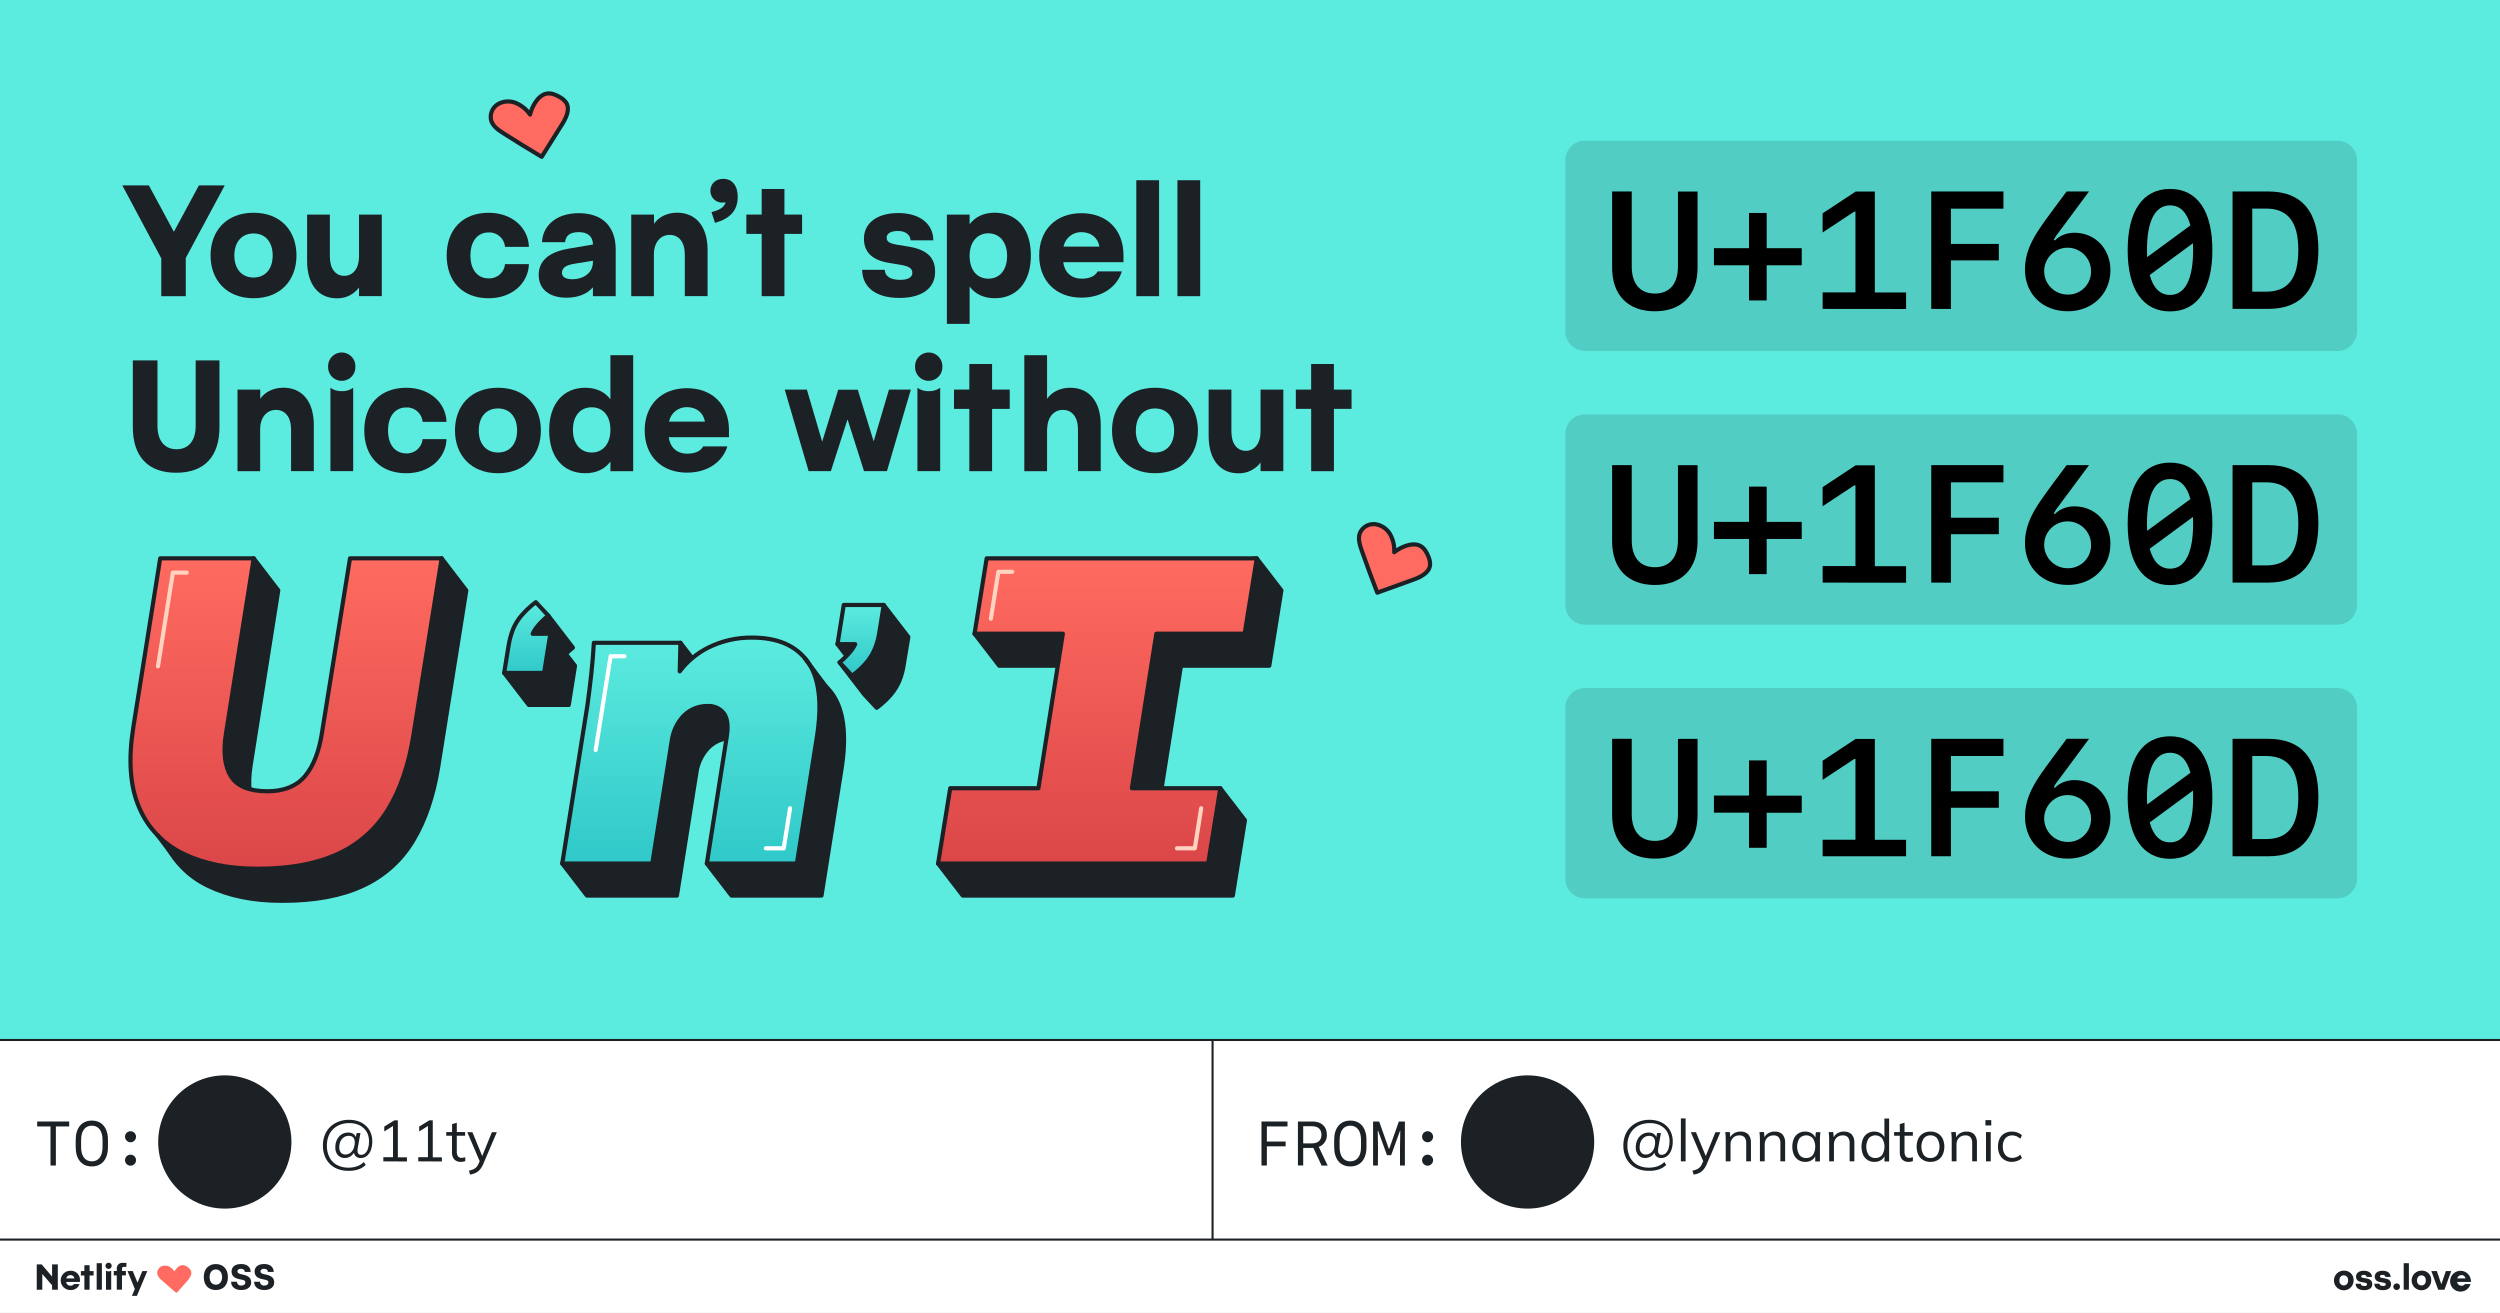
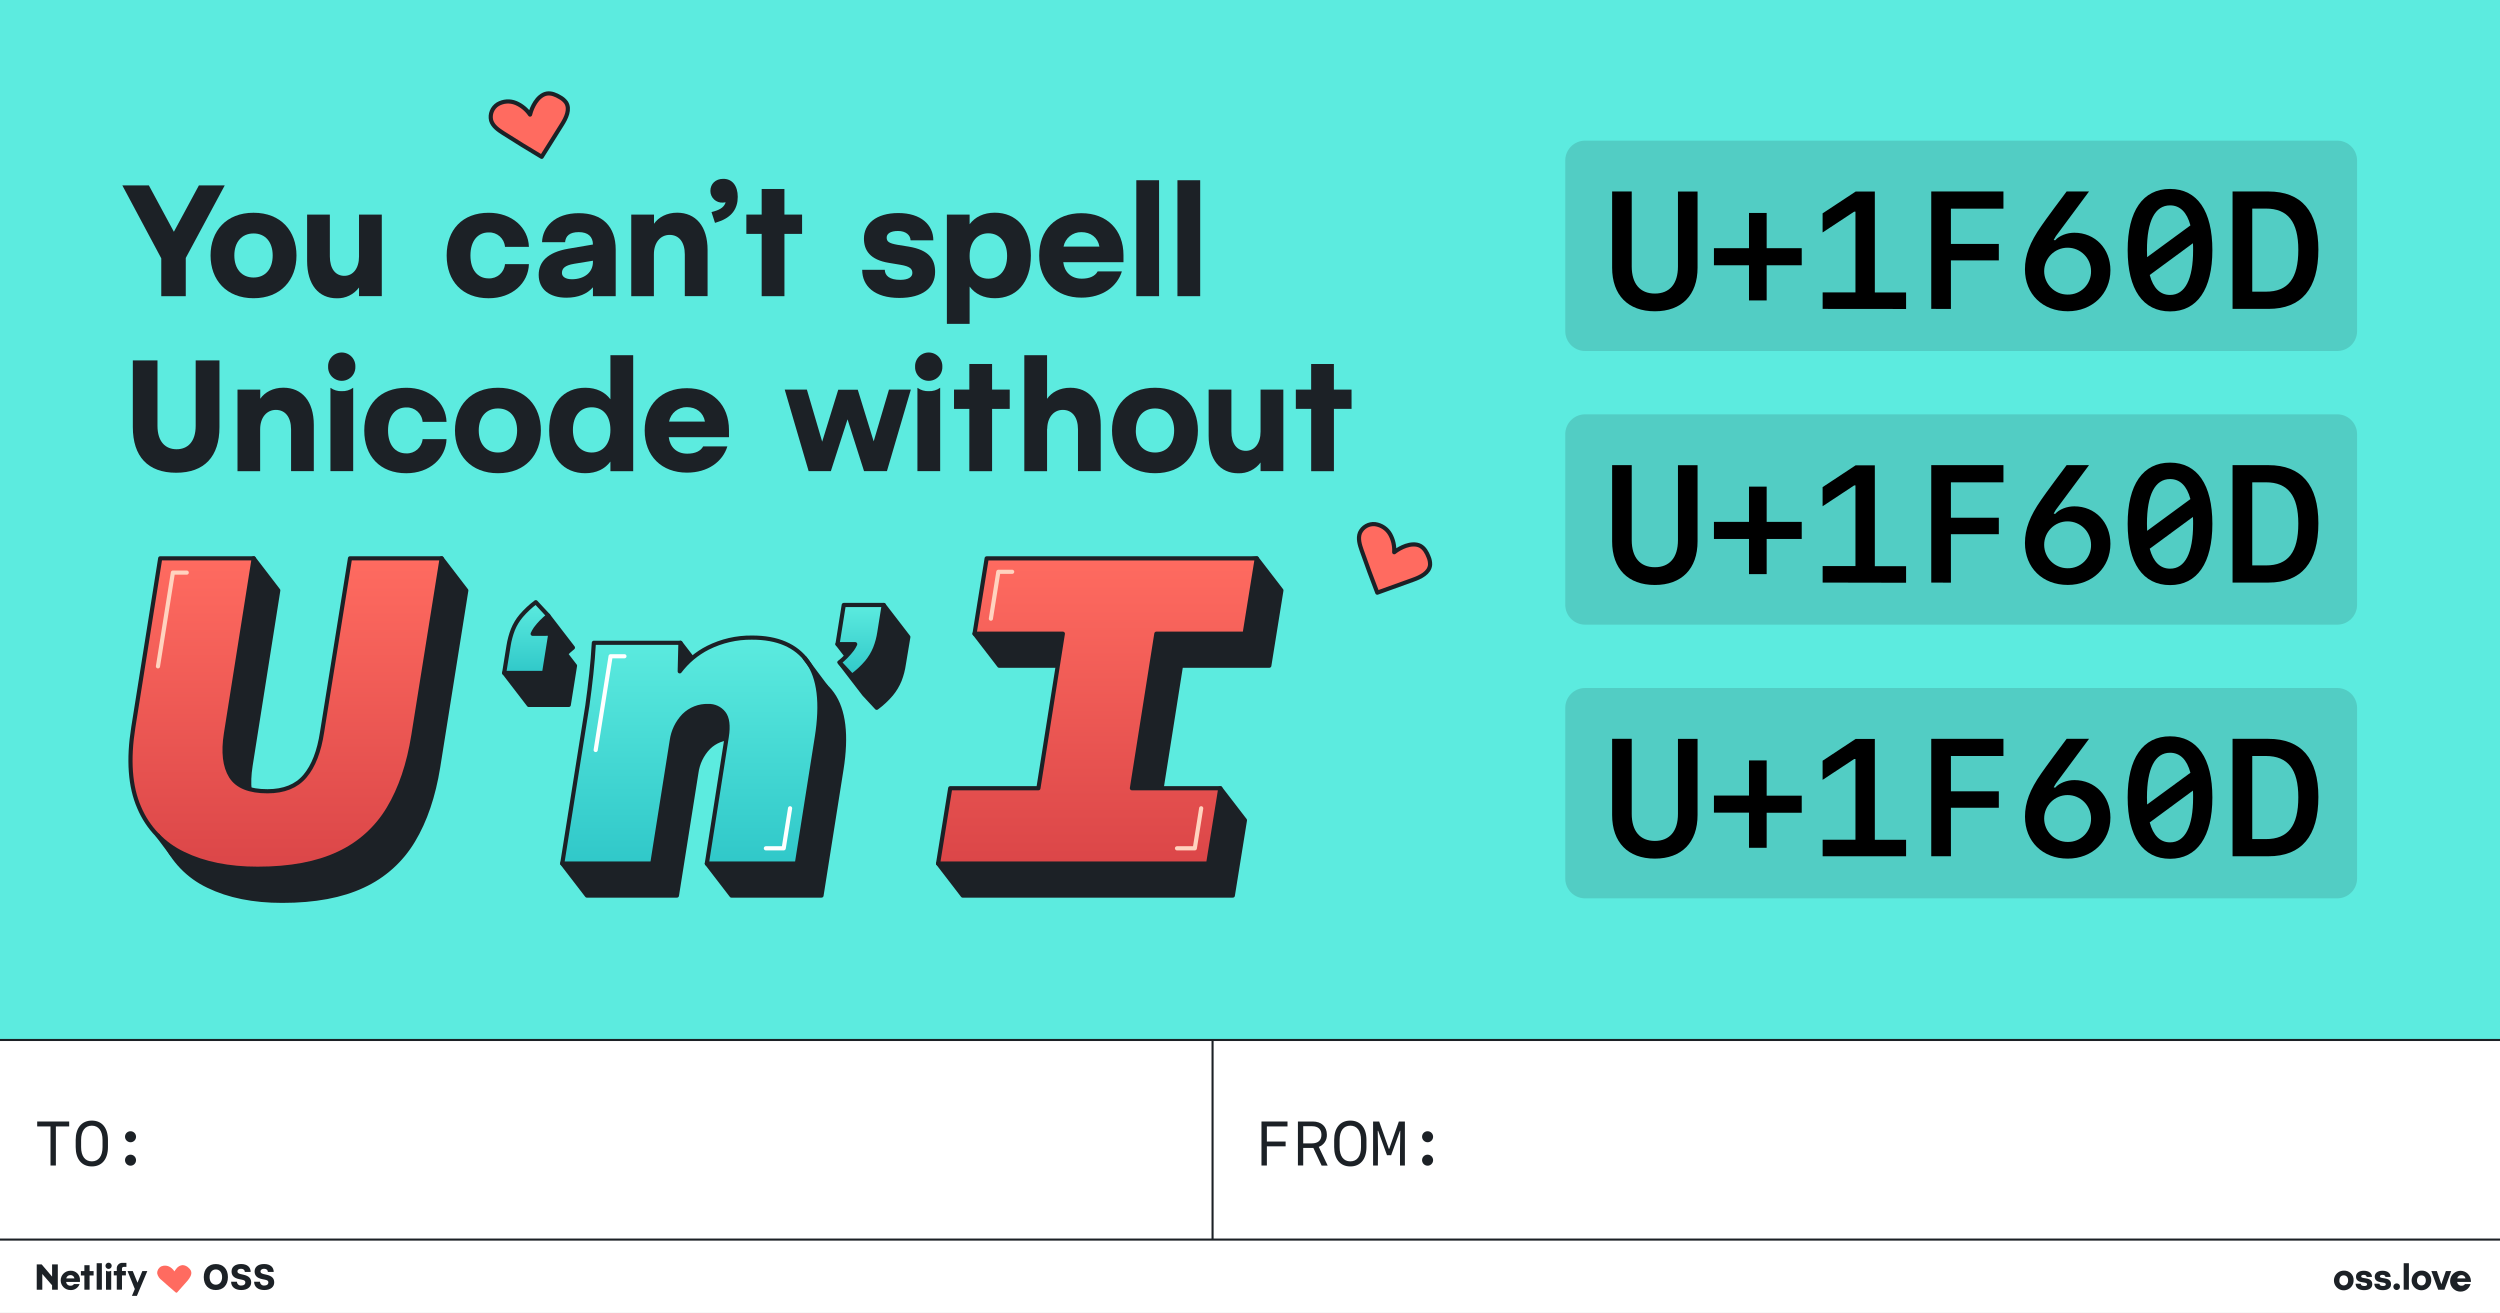
<svg xmlns="http://www.w3.org/2000/svg" xmlns:xlink="http://www.w3.org/1999/xlink" width="1200" height="630" viewBox="0 0 1200 630">
  <defs>
    <clipPath id="a">
      <rect y="-732" width="1200" height="498.72" fill="none" />
    </clipPath>
    <linearGradient id="b" x1="331.61" y1="414.5" x2="331.61" y2="306.05" gradientUnits="userSpaceOnUse">
      <stop offset="0" stop-color="#30c8c9" />
      <stop offset="1" stop-color="#5cebdf" />
    </linearGradient>
    <linearGradient id="c" x1="137.3" y1="268.02" x2="137.3" y2="417" gradientUnits="userSpaceOnUse">
      <stop offset="0" stop-color="#ff6b60" />
      <stop offset="1" stop-color="#db4648" />
    </linearGradient>
    <linearGradient id="d" x1="253.09" y1="323.04" x2="253.09" y2="289.05" xlink:href="#b" />
    <linearGradient id="e" x1="413.08" y1="324.38" x2="413.08" y2="290.39" xlink:href="#b" />
    <linearGradient id="f" x1="526.77" y1="268.02" x2="526.77" y2="414.5" xlink:href="#c" />
  </defs>
  <rect width="1200" height="498.72" fill="#5cebdf" />
  <path d="M372.71,321.41a46,46,0,0,0-21.09,4.89,39.44,39.44,0,0,0-13.53,11.31l.34-13.7-11.82-15.37-29.73,15.37c-.28,5-.7,10-1.25,15.06s-1.18,10.08-1.87,15.06L269.88,414.5l11.83,15.37h43.21l9.35-59a21.59,21.59,0,0,1,5.82-12.05,15.8,15.8,0,0,1,11.64-4.57,9,9,0,0,1,7.48,3.43q2.7,3.43,1.45,11.32L339.28,414.5l11.82,15.37h43.22l9.56-60.46q3.94-24.72-4.37-36.36T372.71,321.41Z" fill="#1c2126" stroke="#1c2126" stroke-linejoin="round" stroke-width="2" />
  <path d="M166.43,366.71q-2.09,13.92-8.21,21.19t-18,7.27q-13.09,0-17.56-7.16t-2.39-20.47l13.3-84.15L121.78,268,88.72,283.39l-12.88,81Q72.1,387.91,78.64,403a43.06,43.06,0,0,0,21.3,22.23q14.76,7.17,35.53,7.16,23.47,0,38.85-7.27a54.55,54.55,0,0,0,24-21.61q8.63-14.33,12-35.32l13.5-84.77L212,268l-32.22,15.37Z" fill="#1c2126" stroke="#1c2126" stroke-linejoin="round" stroke-width="2" />
  <path d="M267.5,319.6a15.44,15.44,0,0,1,1.41-2.5,32.92,32.92,0,0,1,6.09-6.23L263.18,295.5s-9.13,5.93-10.52,7.61c-1.76,2.12,6.26,12.19,5.35,14.49S242,323,242,323l11.82,15.37H273l3-18.81-11.82-15.37Z" fill="#1c2126" stroke="#1c2126" stroke-linejoin="round" stroke-width="2" />
  <path d="M413.82,324.57h8.49c-.41.89-18.79-7.39-19.31-6.65l11.82,15.37,6,6.45a41,41,0,0,0,7-6.54,26,26,0,0,0,4-6.68,34.53,34.53,0,0,0,2-7.68L436,305.76l-11.82-15.37-7.35,15.37L402,309.2Z" fill="#1c2126" stroke="#1c2126" stroke-linejoin="round" stroke-width="2" />
  <polygon points="609.26 319.54 615.07 283.39 603.25 268.02 485.42 283.39 467.78 304.18 479.61 319.54 521.99 319.54 510.26 393.72 467.92 393.72 450.28 414.5 462.1 429.87 504.54 429.87 549.42 429.87 591.75 429.87 597.57 393.72 585.75 378.35 555.14 393.72 566.87 319.54 609.26 319.54" fill="#1c2126" stroke="#1c2126" stroke-linejoin="round" stroke-width="2" />
  <g clip-path="url(#a)">
    <rect x="523.49" y="371.54" width="200" height="200" transform="translate(-150.81 578.99) rotate(-45)" fill="#ff6b60" />
    <polyline points="626.32 610.13 623.49 612.96 620.66 610.13" fill="none" stroke="#1c2126" stroke-linejoin="round" stroke-width="2" />
    <line x1="615.23" y1="604.7" x2="487.62" y2="477.08" fill="none" stroke="#1c2126" stroke-linejoin="round" stroke-width="2" stroke-dasharray="7.68 7.68" />
    <polyline points="484.9 474.36 482.07 471.54 484.9 468.71" fill="none" stroke="#1c2126" stroke-linejoin="round" stroke-width="2" />
    <line x1="490.33" y1="463.28" x2="617.95" y2="335.66" fill="none" stroke="#1c2126" stroke-linejoin="round" stroke-width="2" stroke-dasharray="7.68 7.68" />
    <polyline points="620.66 332.94 623.49 330.11 626.32 332.94" fill="none" stroke="#1c2126" stroke-linejoin="round" stroke-width="2" />
    <line x1="631.75" y1="338.37" x2="759.37" y2="465.99" fill="none" stroke="#1c2126" stroke-linejoin="round" stroke-width="2" stroke-dasharray="7.68 7.68" />
    <polyline points="762.09 468.71 764.91 471.54 762.09 474.36" fill="none" stroke="#1c2126" stroke-linejoin="round" stroke-width="2" />
    <line x1="756.66" y1="479.79" x2="629.04" y2="607.41" fill="none" stroke="#1c2126" stroke-linejoin="round" stroke-width="2" stroke-dasharray="7.68 7.68" />
    <rect x="548.5" y="396.55" width="149.98" height="149.98" transform="translate(516.04 -302.77) rotate(45)" fill="#ffd3bf" stroke="#1c2126" stroke-linejoin="round" stroke-width="2" />
    <rect x="577.96" y="426" width="91.07" height="91.07" transform="translate(516.04 -302.77) rotate(45)" fill="#bffde7" stroke="#1c2126" stroke-linejoin="round" stroke-width="2" stroke-dasharray="8" />
    <rect x="604.07" y="452.11" width="38.85" height="38.85" transform="translate(516.04 -302.77) rotate(45)" fill="#30c8c9" stroke="#1c2126" stroke-linejoin="round" stroke-width="2" />
  </g>
  <path d="M89.17,123.82v18.35H77.41V124L58.72,89H71.46l12,22.26L95.47,89h12.4Z" fill="#1c2126" />
  <path d="M142.31,122.63c0,11.7-7.5,20.52-20.59,20.52s-20.65-8.82-20.65-20.52,7.49-20.51,20.65-20.51S142.31,110.94,142.31,122.63Zm-29.83,0c0,6.44,3.57,10.58,9.24,10.58s9.17-4.14,9.17-10.58-3.5-10.57-9.17-10.57S112.48,116.19,112.48,122.63Z" fill="#1c2126" />
  <path d="M183.26,103v39.14H172.33V138a12.77,12.77,0,0,1-10.71,5.18c-8.61,0-14.21-6.44-14.21-18V103h10.92v20.09c0,5.95,2.73,9.31,6.93,9.31s7.07-3.57,7.07-9.24V103Z" fill="#1c2126" />
  <path d="M253.88,118.5H242.4a7.53,7.53,0,0,0-7.84-6.93c-5.18,0-8.75,4-8.75,11.06s3.57,11,8.75,11a7.53,7.53,0,0,0,7.84-6.86h11.48c-.27,9.11-8,16.39-19.32,16.39-12.6,0-20.16-8.19-20.16-20.52s7.56-20.51,20.16-20.51C245.83,102.12,253.61,109.33,253.88,118.5Z" fill="#1c2126" />
  <path d="M295.54,119.83v22.34H284.61V137.9c-2.73,3.15-7,5-12.74,5-8.19,0-13.3-4.13-13.3-10.92,0-6.17,4.06-10.86,14.28-12.61l11.76-2c0-3.78-2.38-5.95-6.79-5.95s-6.3,1.82-6.58,4.83H260.18c.21-7.21,6.09-13.93,17.64-13.93C289.09,102.33,295.54,108.63,295.54,119.83Zm-10.93,5.88v-.56l-9,1.47c-4.69.77-5.88,2.38-5.88,4.42,0,1.75,1.68,3,4.83,3C280.62,134,284.61,130.68,284.61,125.71Z" fill="#1c2126" />
  <path d="M339.64,120v22.13H328.71v-20c0-6-2.87-9.38-7.28-9.38s-7.56,3.64-7.56,9.31v20.1H303V103h10.92v4.41c2.17-3.15,6.16-5.32,11.13-5.32C333.89,102.12,339.64,108.49,339.64,120Z" fill="#1c2126" />
  <path d="M354.12,94.49c0,5.67-2.87,9.87-9.45,12l-1.47.49-1.68-5.18,1.47-.42c3.08-.91,4.69-2.24,5.32-4.27a7.75,7.75,0,0,1-1.33.14,5.62,5.62,0,0,1-6-5.6c0-3.36,2.45-5.81,6.16-5.81C351.53,85.81,354.12,89.24,354.12,94.49Z" fill="#1c2126" />
  <path d="M385,112.27h-8.47v29.9H365.6v-29.9h-7.35V103h7.35V90.71h10.92V103H385Z" fill="#1c2126" />
  <path d="M448,115.35H437.07c-.07-2.52-2.31-4.48-6-4.48s-5.46,1.33-5.46,3.15.84,2.73,5.25,3.5l5.25.84c10.08,1.68,12.74,6.23,12.74,12.18,0,7.64-6.09,12.47-17.15,12.47-11.9,0-17.85-5.67-17.85-13.51h10.85c.07,2.87,2.31,4.83,7.42,4.83,3.85,0,5.81-1.33,5.81-3.29s-1.12-3.16-5.67-3.93l-5.46-.91c-9.24-1.47-12.11-6.09-12.11-11.69,0-6.93,5.67-12.25,16.52-12.25S448,107.93,448,115.35Z" fill="#1c2126" />
  <path d="M494.82,122.63c0,13.24-7.14,20.52-17.29,20.52-5.46,0-9.52-2.1-12.11-5.6v17.92H454.5V103h10.92v4.62c2.59-3.43,6.65-5.53,12.11-5.53C487.68,102.12,494.82,109.33,494.82,122.63Zm-11.41.21c0-6.79-3.78-10.85-9-10.85s-9,4-9,10.85,3.64,10.92,9,10.92S483.41,129.71,483.41,122.84Z" fill="#1c2126" />
  <path d="M539.27,125.85H510.36c.56,4.69,3.71,7.91,8.89,7.91,3.85,0,6.44-1.26,7.63-3.5H538.5c-2.24,7.36-9.38,12.61-19.39,12.61-12.25,0-20.3-8.05-20.3-20.24s7.91-20.3,20.23-20.3,20.23,8,20.23,20.16Zm-28.77-7.49h17.22c-.77-4.41-4.2-6.93-8.68-6.93A8.58,8.58,0,0,0,510.5,118.36Z" fill="#1c2126" />
  <path d="M556.35,86.51v55.66H545.43V86.51Z" fill="#1c2126" />
  <path d="M576.09,86.51v55.66H565.17V86.51Z" fill="#1c2126" />
  <path d="M75.59,173v31.36c0,7.78,3.92,11.28,9.17,11.28s9.17-3.5,9.17-11.28V173h11.41V205c0,14.15-7.21,21.92-20.79,21.92S63.76,219.1,63.76,205V173Z" fill="#1c2126" />
  <path d="M150.63,204v22.13H139.71v-20c0-6-2.87-9.38-7.28-9.38s-7.56,3.64-7.56,9.31v20.1H114V187h10.92v4.41c2.17-3.15,6.16-5.32,11.13-5.32C144.89,186.12,150.63,192.49,150.63,204Z" fill="#1c2126" />
  <path d="M170.58,176a6.55,6.55,0,1,1-13.09,0,6.55,6.55,0,1,1,13.09,0Zm-1.05,10.15v40H158.61v-40a8.89,8.89,0,0,0,5.46,1.61A8.74,8.74,0,0,0,169.53,186.12Z" fill="#1c2126" />
  <path d="M214.33,202.5H202.85a7.53,7.53,0,0,0-7.84-6.93c-5.18,0-8.75,4-8.75,11.06s3.57,11,8.75,11a7.53,7.53,0,0,0,7.84-6.86h11.48c-.28,9.11-8.05,16.39-19.32,16.39-12.6,0-20.16-8.19-20.16-20.52s7.56-20.51,20.16-20.51C206.28,186.12,214.05,193.33,214.33,202.5Z" fill="#1c2126" />
  <path d="M259.62,206.63c0,11.7-7.49,20.52-20.58,20.52s-20.65-8.82-20.65-20.52,7.49-20.51,20.65-20.51S259.62,194.94,259.62,206.63Zm-29.82,0c0,6.44,3.57,10.58,9.24,10.58s9.17-4.14,9.17-10.58-3.5-10.57-9.17-10.57S229.8,200.19,229.8,206.63Z" fill="#1c2126" />
  <path d="M303.93,170.51v55.66H293v-4.62c-2.59,3.5-6.65,5.6-12.11,5.6-10.15,0-17.29-7.28-17.29-20.52s7.14-20.51,17.29-20.51c5.46,0,9.52,2.1,12.11,5.53V170.51ZM293,206.35c0-6.93-3.64-10.85-9-10.85s-9,4-9,10.85,3.78,10.86,9,10.86S293,213.28,293,206.35Z" fill="#1c2126" />
  <path d="M349.92,209.85H321c.56,4.69,3.71,7.91,8.89,7.91,3.85,0,6.44-1.26,7.63-3.5h11.62c-2.24,7.36-9.38,12.61-19.39,12.61-12.25,0-20.3-8.05-20.3-20.24s7.91-20.3,20.23-20.3,20.23,8,20.23,20.16Zm-28.77-7.49h17.22c-.77-4.41-4.2-6.93-8.68-6.93A8.58,8.58,0,0,0,321.15,202.36Z" fill="#1c2126" />
  <path d="M437.21,187l-11.48,39.14h-11l-7.91-24.86-8,24.86H388.14L376.66,187H387.3L394.65,212l7.7-24.92h9.38l7.63,24.78L426.71,187Z" fill="#1c2126" />
  <path d="M452.33,176a6.55,6.55,0,1,1-13.09,0,6.55,6.55,0,1,1,13.09,0Zm-1.05,10.15v40H440.36v-40a8.89,8.89,0,0,0,5.46,1.61A8.74,8.74,0,0,0,451.28,186.12Z" fill="#1c2126" />
  <path d="M484.67,196.27H476.2v29.9H465.28v-29.9h-7.35V187h7.35V174.71H476.2V187h8.47Z" fill="#1c2126" />
  <path d="M528.35,204v22.13H517.43v-20c0-6-2.87-9.38-7.28-9.38s-7.49,3.64-7.49,9.31l-.07-.49v20.59H491.67V170.51h10.92v20.93c2.17-3.15,6.09-5.32,11.13-5.32C522.61,186.12,528.35,192.49,528.35,204Z" fill="#1c2126" />
  <path d="M575,206.63c0,11.7-7.49,20.52-20.58,20.52s-20.65-8.82-20.65-20.52,7.49-20.51,20.65-20.51S575,194.94,575,206.63Zm-29.82,0c0,6.44,3.57,10.58,9.24,10.58s9.17-4.14,9.17-10.58-3.5-10.57-9.17-10.57S545.22,200.19,545.22,206.63Z" fill="#1c2126" />
  <path d="M616,187v39.14H605.07V222a12.79,12.79,0,0,1-10.71,5.18c-8.61,0-14.21-6.44-14.21-18V187h10.92v20.09c0,5.95,2.73,9.31,6.93,9.31s7.07-3.57,7.07-9.24V187Z" fill="#1c2126" />
  <path d="M648.75,196.27h-8.47v29.9H629.36v-29.9H622V187h7.35V174.71h10.92V187h8.47Z" fill="#1c2126" />
  <rect x="751.33" y="67.51" width="380.06" height="100.97" rx="9.52" fill="#1c2126" opacity="0.15" />
  <path d="M805.42,127.92v-36h9.41v36.56c0,13.16-7.61,20.94-20.5,20.94s-20.51-7.78-20.51-20.94V91.91h9.41v36c0,8.28,4,13,11.1,13S805.42,136.2,805.42,127.92Z" />
  <path d="M848,144.21h-8.48V127.33H822.69v-8.2h16.83V102.22H848v16.91h16.83v8.2H848Z" />
  <path d="M874.87,148.27v-7.93h15.75V101.59H890l-15.15,10v-9.18l15.86-10.46h9.21v48.43h15v7.93Z" />
  <path d="M927,148.27V91.91h34.65v8.24H936.44V117.1h23V125h-23v23.28Z" />
  <path d="M992.53,149.41c-12.11,0-20.55-8.25-20.55-20.12,0-6.72,2.31-12.89,7.85-20.82,1.29-2,11.1-15.24,12.15-16.56h10.75l-14.65,19.76a18.62,18.62,0,0,0-2.31,3.52l.71.15c1.91-2.18,5.62-3.63,9.18-3.63,10,0,17.34,7.66,17.34,18C1013,141.05,1004.29,149.41,992.53,149.41Zm11.17-19.3a11.25,11.25,0,1,0-11.25,11.29A11,11,0,0,0,1003.7,130.11Z" />
  <path d="M1021.28,120.07c0-18.83,7.3-29.38,20.35-29.38s20.31,10.55,20.31,29.38-7.3,29.41-20.31,29.41S1021.28,138.94,1021.28,120.07Zm9.34,3.36,20.78-15.24c-1.68-6.32-5-9.61-9.77-9.61-7.22,0-11.09,7.5-11.09,21.49C1030.54,121.24,1030.58,122.37,1030.62,123.43Zm22.07-3.36c0-1.13,0-2.27-.08-3.32L1031.87,132c1.68,6.29,5,9.57,9.76,9.57C1048.82,141.59,1052.69,134.09,1052.69,120.07Z" />
  <path d="M1088.82,91.91c15.86,0,24,9.49,24,27.89,0,18.86-8.08,28.47-24,28.47h-17.19V91.91ZM1081.08,140h6.57c10.62,0,15.54-6.29,15.54-20.08,0-13.4-5-19.8-15.54-19.8h-6.57Z" />
  <rect x="751.33" y="198.87" width="380.06" height="100.97" rx="9.52" fill="#1c2126" opacity="0.15" />
  <path d="M805.42,259.29v-36h9.41v36.56c0,13.17-7.61,20.94-20.5,20.94s-20.51-7.77-20.51-20.94V223.27h9.41v36c0,8.28,4,13,11.1,13S805.42,267.57,805.42,259.29Z" />
  <path d="M848,275.58h-8.48V258.7H822.69v-8.2h16.83V233.58H848V250.5h16.83v8.2H848Z" />
  <path d="M874.87,279.64v-7.93h15.75V233H890l-15.15,10v-9.18l15.86-10.47h9.21v48.44h15v7.93Z" />
  <path d="M927,279.64V223.27h34.65v8.24H936.44v17h23v7.89h-23v23.28Z" />
  <path d="M992.53,280.77c-12.11,0-20.55-8.24-20.55-20.11,0-6.72,2.31-12.9,7.85-20.83,1.29-2,11.1-15.23,12.15-16.56h10.75L988.08,243a18.71,18.71,0,0,0-2.31,3.51l.71.16c1.91-2.19,5.62-3.63,9.18-3.63,10,0,17.34,7.65,17.34,18C1013,272.41,1004.29,280.77,992.53,280.77Zm11.17-19.29a11.25,11.25,0,1,0-11.25,11.28A11,11,0,0,0,1003.7,261.48Z" />
  <path d="M1021.28,251.44c0-18.83,7.3-29.38,20.35-29.38s20.31,10.55,20.31,29.38-7.3,29.41-20.31,29.41S1021.28,270.3,1021.28,251.44Zm9.34,3.36,20.78-15.24c-1.68-6.33-5-9.61-9.77-9.61-7.22,0-11.09,7.5-11.09,21.49C1030.54,252.61,1030.58,253.74,1030.62,254.8Zm22.07-3.36c0-1.14,0-2.27-.08-3.32l-20.74,15.27c1.68,6.29,5,9.57,9.76,9.57C1048.82,273,1052.69,265.46,1052.69,251.44Z" />
  <path d="M1088.82,223.27c15.86,0,24,9.49,24,27.89,0,18.87-8.08,28.48-24,28.48h-17.19V223.27Zm-7.74,48.13h6.57c10.62,0,15.54-6.29,15.54-20.08,0-13.4-5-19.81-15.54-19.81h-6.57Z" />
  <rect x="751.33" y="330.24" width="380.06" height="100.97" rx="9.52" fill="#1c2126" opacity="0.15" />
  <path d="M805.42,390.65v-36h9.41V391.2c0,13.17-7.61,20.94-20.5,20.94s-20.51-7.77-20.51-20.94V354.64h9.41v36c0,8.29,4,13,11.1,13S805.42,398.94,805.42,390.65Z" />
  <path d="M848,406.94h-8.48V390.07H822.69v-8.2h16.83V365H848v16.92h16.83v8.2H848Z" />
  <path d="M874.87,411v-7.93h15.75V364.33H890l-15.15,10v-9.18l15.86-10.47h9.21v48.44h15V411Z" />
  <path d="M927,411V354.64h34.65v8.24H936.44v16.95h23v7.89h-23V411Z" />
  <path d="M992.53,412.14C980.42,412.14,972,403.9,972,392c0-6.72,2.31-12.89,7.85-20.82,1.29-1.95,11.1-15.23,12.15-16.56h10.75L988.08,374.4a19,19,0,0,0-2.31,3.52l.71.16c1.91-2.19,5.62-3.64,9.18-3.64,10,0,17.34,7.66,17.34,18C1013,403.78,1004.29,412.14,992.53,412.14Zm11.17-19.3a11.25,11.25,0,1,0-11.25,11.29A11,11,0,0,0,1003.7,392.84Z" />
  <path d="M1021.28,382.8c0-18.83,7.3-29.37,20.35-29.37s20.31,10.54,20.31,29.37-7.3,29.42-20.31,29.42S1021.28,401.67,1021.28,382.8Zm9.34,3.36,20.78-15.23c-1.68-6.33-5-9.61-9.77-9.61-7.22,0-11.09,7.5-11.09,21.48C1030.54,384,1030.58,385.11,1030.62,386.16Zm22.07-3.36c0-1.13,0-2.26-.08-3.32l-20.74,15.28c1.68,6.28,5,9.57,9.76,9.57C1048.82,404.33,1052.69,396.83,1052.69,382.8Z" />
  <path d="M1088.82,354.64c15.86,0,24,9.49,24,27.89,0,18.87-8.08,28.48-24,28.48h-17.19V354.64Zm-7.74,48.12h6.57c10.62,0,15.54-6.29,15.54-20.07,0-13.4-5-19.81-15.54-19.81h-6.57Z" />
  <path d="M271.7,49.18a8.61,8.61,0,0,0-2.91-2.51c-1.94-1.17-4.19-2.15-6.42-1.74s-4.16,2.27-5.45,4.27A19.47,19.47,0,0,0,254.43,55a15.69,15.69,0,0,0-6.81-5.56,9.8,9.8,0,0,0-8.69.59,7.18,7.18,0,0,0-3.18,7.79c.82,2.76,3.42,4.56,5.85,6.11q9.12,5.82,18.41,11.35,4.85-7.72,9.7-15.46C271.75,56.61,273.8,52.4,271.7,49.18Z" fill="#ff6b60" stroke="#1c2126" stroke-linejoin="round" stroke-width="2" />
  <path d="M686.44,271.11a8.66,8.66,0,0,0-.73-3.77c-.81-2.12-2-4.27-4-5.33s-4.69-.78-6.93,0a19.36,19.36,0,0,0-5.56,3.06,15.75,15.75,0,0,0-1.93-8.58,9.83,9.83,0,0,0-7.2-4.89,7.17,7.17,0,0,0-7.31,4.16c-1.06,2.69-.12,5.7.83,8.43q3.58,10.2,7.49,20.29l17.17-6.19C681.9,277,686.12,274.94,686.44,271.11Z" fill="#ff6b60" stroke="#1c2126" stroke-linejoin="round" stroke-width="2" />
  <path d="M360.89,306.05a46,46,0,0,0-21.09,4.88,39.27,39.27,0,0,0-13.53,11.32l.34-13.71H285.05q-.42,7.48-1.24,15.06t-1.87,15.07L269.88,414.5H313.1l9.35-59a21.52,21.52,0,0,1,5.82-12.05,15.79,15.79,0,0,1,11.64-4.57,9,9,0,0,1,7.47,3.43q2.7,3.43,1.46,11.33l-9.56,60.87H382.5L392.06,354q3.94-24.72-4.37-36.36T360.89,306.05Z" stroke="#1c2126" stroke-linejoin="round" stroke-width="2" fill="url(#b)" />
  <path d="M154.61,351.34q-2.09,13.92-8.21,21.19t-18,7.28q-13.09,0-17.56-7.17t-2.39-20.47L121.78,268H76.9L64,349.05q-3.75,23.49,2.8,38.55a43,43,0,0,0,21.3,22.23Q102.87,417,123.65,417q23.47,0,38.85-7.28a54.59,54.59,0,0,0,24-21.6q8.63-14.34,11.95-35.33L212,268h-44Z" stroke="#1c2126" stroke-linejoin="round" stroke-width="2" fill="url(#c)" />
  <path d="M255.68,304.23a15.44,15.44,0,0,1,1.41-2.5,32.92,32.92,0,0,1,6.09-6.23l-6-6.45a44.24,44.24,0,0,0-7,6.55,24.44,24.44,0,0,0-4,6.63A38.39,38.39,0,0,0,244.1,310L242,323h19.17l3-18.81Z" stroke="#1c2126" stroke-linejoin="round" stroke-width="2" fill="url(#d)" />
  <path d="M402,309.2h8.49a14.92,14.92,0,0,1-1.41,2.45,35.75,35.75,0,0,1-6.08,6.27l6,6.46a40.73,40.73,0,0,0,7.05-6.55,25.93,25.93,0,0,0,4-6.68,34.59,34.59,0,0,0,2.05-7.67l2.09-13.09H405Z" stroke="#1c2126" stroke-linejoin="round" stroke-width="2" fill="url(#e)" />
  <polygon points="597.43 304.18 603.25 268.02 473.6 268.02 467.78 304.18 510.17 304.18 498.44 378.35 456.1 378.35 450.28 414.5 492.72 414.5 537.6 414.5 579.93 414.5 585.75 378.35 543.32 378.35 555.05 304.18 597.43 304.18" stroke="#1c2126" stroke-linejoin="round" stroke-width="2" fill="url(#f)" />
  <line x1="385.99" y1="315.54" x2="396.62" y2="329.74" fill="#1c2126" stroke="#1c2126" stroke-linejoin="round" stroke-width="2" />
  <line x1="75.42" y1="400.6" x2="82.75" y2="410.39" fill="#1c2126" stroke="#1c2126" stroke-linejoin="round" stroke-width="2" />
  <polyline points="89.63 274.85 82.99 274.85 75.82 319.85" fill="none" stroke="#ffd3bf" stroke-linecap="round" stroke-linejoin="round" stroke-width="2" />
  <polyline points="299.73 315 293.09 315 285.92 360" fill="none" stroke="#fff" stroke-linecap="round" stroke-linejoin="round" stroke-width="2" />
  <polyline points="379.24 387.97 376.18 407.19 367.62 407.19" fill="none" stroke="#fff" stroke-linecap="round" stroke-linejoin="round" stroke-width="2" />
  <polyline points="576.57 387.97 573.51 407.19 564.96 407.19" fill="none" stroke="#ffd3bf" stroke-linecap="round" stroke-linejoin="round" stroke-width="2" />
  <polyline points="485.84 274.47 479.21 274.47 475.62 296.97" fill="none" stroke="#ffd3bf" stroke-linecap="round" stroke-linejoin="round" stroke-width="2" />
  <rect y="595" width="1200" height="35" fill="#fff" />
  <rect y="499.19" width="1200" height="95.81" fill="#fff" />
  <line y1="499.19" x2="1200" y2="499.19" fill="none" stroke="#1c2126" stroke-miterlimit="10" />
  <line y1="595" x2="1200" y2="595" fill="none" stroke="#1c2126" stroke-miterlimit="10" />
  <path d="M24.24,559.45V540.69H17.85v-2.37H33.21v2.37H26.82v18.76Z" fill="#1c2126" />
  <path d="M44.08,559.89c-4.81,0-7.75-3.45-7.75-9.3v-3.41c0-5.85,2.94-9.3,7.75-9.3s7.74,3.45,7.74,9.3v3.41C51.82,556.44,48.88,559.89,44.08,559.89Zm5.14-9.31v-3.39c0-4.41-1.94-6.87-5.14-6.87s-5.15,2.46-5.15,6.87v3.39c0,4.41,1.94,6.87,5.15,6.87S49.22,555,49.22,550.58Z" fill="#1c2126" />
  <path d="M60,545.58a2.65,2.65,0,1,1,2.65,2.71A2.7,2.7,0,0,1,60,545.58Zm0,11.25a2.65,2.65,0,1,1,2.65,2.71A2.68,2.68,0,0,1,60,556.83Z" fill="#1c2126" />
-   <circle cx="107.91" cy="548.15" r="31.98" fill="#1c2126" />
  <line x1="582.03" y1="498.72" x2="582.03" y2="595" fill="none" stroke="#1c2126" stroke-miterlimit="10" />
  <path d="M1129.73,614.6a4.72,4.72,0,1,1-4.71-4.69A4.43,4.43,0,0,1,1129.73,614.6Zm-6.82,0A2.12,2.12,0,0,0,1125,617c1.3,0,2.1-.94,2.1-2.41s-.8-2.42-2.1-2.42S1122.91,613.12,1122.91,614.6Z" fill="#1c2126" />
  <path d="M1138.54,612.93H1136c0-.57-.52-1-1.37-1s-1.25.3-1.25.72.19.62,1.2.8l1.2.19c2.3.39,2.91,1.43,2.91,2.79,0,1.74-1.39,2.85-3.92,2.85-2.72,0-4.08-1.3-4.08-3.09h2.48c0,.65.53,1.1,1.7,1.1.88,0,1.33-.3,1.33-.75s-.26-.72-1.3-.9l-1.25-.21c-2.11-.33-2.77-1.39-2.77-2.67,0-1.58,1.3-2.8,3.78-2.8S1138.54,611.24,1138.54,612.93Z" fill="#1c2126" />
-   <path d="M1147.49,612.93H1145c0-.57-.53-1-1.38-1s-1.25.3-1.25.72.2.62,1.2.8l1.2.19c2.31.39,2.92,1.43,2.92,2.79,0,1.74-1.39,2.85-3.92,2.85-2.72,0-4.09-1.3-4.09-3.09h2.49c0,.65.52,1.1,1.69,1.1.88,0,1.33-.3,1.33-.75s-.26-.72-1.3-.9l-1.24-.21c-2.12-.33-2.77-1.39-2.77-2.67,0-1.58,1.29-2.8,3.77-2.8S1147.49,611.24,1147.49,612.93Z" fill="#1c2126" />
+   <path d="M1147.49,612.93H1145c0-.57-.53-1-1.38-1s-1.25.3-1.25.72.2.62,1.2.8l1.21.19c2.3.39,2.91,1.43,2.91,2.79,0,1.74-1.39,2.85-3.92,2.85-2.72,0-4.09-1.3-4.09-3.09h2.49c0,.65.52,1.1,1.69,1.1.88,0,1.33-.3,1.33-.75s-.25-.72-1.3-.9l-1.24-.21c-2.12-.33-2.77-1.39-2.77-2.67,0-1.58,1.29-2.8,3.77-2.8S1147.49,611.24,1147.49,612.93Z" fill="#1c2126" />
  <path d="M1152,617.64a1.6,1.6,0,1,1-1.6-1.62A1.55,1.55,0,0,1,1152,617.64Z" fill="#1c2126" />
  <path d="M1156.27,606.34v12.72h-2.5V606.34Z" fill="#1c2126" />
  <path d="M1167,614.6a4.71,4.71,0,1,1-4.7-4.69A4.42,4.42,0,0,1,1167,614.6Zm-6.81,0a2.12,2.12,0,0,0,2.11,2.41c1.29,0,2.1-.94,2.1-2.41s-.81-2.42-2.1-2.42S1160.16,613.12,1160.16,614.6Z" fill="#1c2126" />
-   <path d="M1176.59,610.12l-3.26,8.94h-3l-3.29-8.94h2.64l2.17,6.32,2.16-6.32Z" fill="#1c2126" />
-   <path d="M1186.06,615.33h-6.61a1.92,1.92,0,0,0,2,1.81,1.83,1.83,0,0,0,1.75-.8h2.66a5,5,0,1,1,.17-1.77Zm-6.58-1.71h3.94a1.87,1.87,0,0,0-2-1.58A2,2,0,0,0,1179.48,613.62Z" fill="#1c2126" />
+   <path d="M1176.59,610.12l-3.26,8.94h-3l-3.28-8.94h2.64l2.16,6.32,2.16-6.32Z" fill="#1c2126" />
+   <path d="M1186.06,615.33h-6.61a1.92,1.92,0,0,0,2,1.81,1.82,1.82,0,0,0,1.75-.8h2.66a5,5,0,1,1,.17-1.77Zm-6.58-1.71h3.94a1.87,1.87,0,0,0-2-1.58A2,2,0,0,0,1179.48,613.62Z" fill="#1c2126" />
  <path d="M605.51,559.45V538.32H618v2.37H608.1v7.25h9v2.3h-9v9.21Z" fill="#1c2126" />
  <path d="M625.54,551v8.42H623V538.32h7.09c4.19,0,6.81,2.43,6.81,6.35A5.91,5.91,0,0,1,633,550.5l4.3,9h-2.91L630.41,551Zm0-2.18h4.19c2.92,0,4.56-1.48,4.56-4.12s-1.61-4.11-4.44-4.11h-4.31Z" fill="#1c2126" />
  <path d="M648.15,559.89c-4.81,0-7.75-3.45-7.75-9.3v-3.41c0-5.85,2.94-9.3,7.75-9.3s7.75,3.45,7.75,9.3v3.41C655.9,556.44,653,559.89,648.15,559.89Zm5.14-9.31v-3.39c0-4.41-1.93-6.87-5.14-6.87s-5.14,2.46-5.14,6.87v3.39c0,4.41,1.93,6.87,5.14,6.87S653.29,555,653.29,550.58Z" fill="#1c2126" />
  <path d="M661.38,559.45h-2.3V538.32H662l4.64,13.12h.19l4.62-13.12h2.9v21.13H672v-8.11l.13-8.56H672l-4.25,11.71h-2l-4.25-11.71h-.19l.14,8.56Z" fill="#1c2126" />
  <path d="M682.59,545.58a2.65,2.65,0,1,1,2.65,2.71A2.7,2.7,0,0,1,682.59,545.58Zm0,11.25a2.65,2.65,0,1,1,2.65,2.71A2.68,2.68,0,0,1,682.59,556.83Z" fill="#1c2126" />
-   <circle cx="733.24" cy="548.15" r="31.98" fill="#1c2126" />
-   <path d="M791.37,562a13.93,13.93,0,0,1-5-.86,10.66,10.66,0,0,1-6.3-6.3,13.81,13.81,0,0,1-.87-5,13.54,13.54,0,0,1,.9-5,11.12,11.12,0,0,1,2.58-3.91,11.78,11.78,0,0,1,4-2.53,13.78,13.78,0,0,1,5.07-.9,13.44,13.44,0,0,1,4.55.74,10.32,10.32,0,0,1,3.54,2.12,9.19,9.19,0,0,1,2.28,3.27,10.78,10.78,0,0,1,.8,4.26,11.44,11.44,0,0,1-.7,4.2,6.47,6.47,0,0,1-1.93,2.77,4.55,4.55,0,0,1-2.91,1,3.24,3.24,0,0,1-2.55-1,3.31,3.31,0,0,1-.73-2.61l.51.14a5.85,5.85,0,0,1-2,2.56,4.88,4.88,0,0,1-2.79.88,4.34,4.34,0,0,1-3.43-1.36,5.39,5.39,0,0,1-1.22-3.73,8.24,8.24,0,0,1,.8-3.69,6.21,6.21,0,0,1,2.2-2.52,5.75,5.75,0,0,1,3.19-.91,4.13,4.13,0,0,1,2.59.76,3.51,3.51,0,0,1,1.3,2.13h-.33l.47-2.64h1.85l-1.29,7.26c0,.24-.07.47-.1.7s0,.43,0,.61a2,2,0,0,0,.44,1.4,1.65,1.65,0,0,0,1.3.48,2.75,2.75,0,0,0,2-.81,5.38,5.38,0,0,0,1.31-2.26,10.66,10.66,0,0,0,.48-3.37,9.37,9.37,0,0,0-.67-3.64,7.65,7.65,0,0,0-1.93-2.77,8.69,8.69,0,0,0-3-1.77,11.75,11.75,0,0,0-3.91-.61,11.94,11.94,0,0,0-4.41.77,9.42,9.42,0,0,0-5.56,5.58,12.48,12.48,0,0,0-.75,4.43,12,12,0,0,0,1.26,5.68,8.6,8.6,0,0,0,3.59,3.65,11.36,11.36,0,0,0,5.51,1.28,12.05,12.05,0,0,0,4.22-.71,8.25,8.25,0,0,0,3.14-2l.92,1.37a8.76,8.76,0,0,1-3.54,2.18A14.41,14.41,0,0,1,791.37,562ZM790,554.18a3.81,3.81,0,0,0,2.3-.74,5,5,0,0,0,1.58-2.06,7.5,7.5,0,0,0,.57-3,3.47,3.47,0,0,0-.7-2.38,2.81,2.81,0,0,0-2.21-.78,4,4,0,0,0-2.31.7,4.73,4.73,0,0,0-1.61,1.93,6.58,6.58,0,0,0-.59,2.86,3.85,3.85,0,0,0,.77,2.57A2.75,2.75,0,0,0,790,554.18Z" fill="#1c2126" />
-   <path d="M806.82,557.45V536.84h2.27v20.61Z" fill="#1c2126" />
-   <path d="M812.93,563.81l-.54-1.88a11.39,11.39,0,0,0,2.2-.71,4.26,4.26,0,0,0,1.47-1.08,6.19,6.19,0,0,0,1-1.68l.73-1.65-.06,1-6.13-14.36h2.46l5.07,12.35h-.73l5-12.35h2.38l-6.5,15.23a10.23,10.23,0,0,1-1.23,2.25,7.32,7.32,0,0,1-1.44,1.49,6.94,6.94,0,0,1-1.7.91A12.53,12.53,0,0,1,812.93,563.81Z" fill="#1c2126" />
-   <path d="M828.35,557.45v-10.8c0-.53,0-1.06-.07-1.61s-.1-1.1-.15-1.64h2.18l.28,3.08h-.33a4.86,4.86,0,0,1,2-2.48,5.81,5.81,0,0,1,3.15-.85,5,5,0,0,1,3.77,1.33,5.86,5.86,0,0,1,1.27,4.18v8.79h-2.27V548.8a4.31,4.31,0,0,0-.8-2.9,3.13,3.13,0,0,0-2.47-.91,4.06,4.06,0,0,0-3.11,1.21,4.44,4.44,0,0,0-1.15,3.22v8Z" fill="#1c2126" />
-   <path d="M844.76,557.45v-10.8c0-.53,0-1.06-.07-1.61s-.1-1.1-.15-1.64h2.18l.28,3.08h-.33a4.81,4.81,0,0,1,2-2.48,5.76,5.76,0,0,1,3.15-.85,4.94,4.94,0,0,1,3.76,1.33,5.86,5.86,0,0,1,1.28,4.18v8.79h-2.27V548.8a4.37,4.37,0,0,0-.8-2.9,3.13,3.13,0,0,0-2.47-.91,4.06,4.06,0,0,0-3.11,1.21,4.44,4.44,0,0,0-1.15,3.22v8Z" fill="#1c2126" />
-   <path d="M866.52,557.71a6,6,0,0,1-3.28-.89,5.78,5.78,0,0,1-2.17-2.5,10.31,10.31,0,0,1,0-7.82,5.75,5.75,0,0,1,2.17-2.49,6.08,6.08,0,0,1,3.28-.86,5.64,5.64,0,0,1,3.29,1,4.56,4.56,0,0,1,1.83,2.62h-.34l.31-3.33h2.19c-.06.54-.11,1.08-.16,1.64s-.07,1.08-.07,1.61v10.8H871.3v-3.3h.31a4.42,4.42,0,0,1-1.85,2.6A5.57,5.57,0,0,1,866.52,557.71Zm.44-1.85a4,4,0,0,0,3.2-1.39,7.63,7.63,0,0,0,0-8.12,4.34,4.34,0,0,0-6.37,0,7.52,7.52,0,0,0,0,8.12A4,4,0,0,0,867,555.86Z" fill="#1c2126" />
-   <path d="M878,557.45v-10.8c0-.53,0-1.06-.07-1.61s-.1-1.1-.15-1.64h2.18l.28,3.08h-.34a4.83,4.83,0,0,1,2-2.48,5.76,5.76,0,0,1,3.15-.85,5,5,0,0,1,3.76,1.33,5.86,5.86,0,0,1,1.28,4.18v8.79h-2.27V548.8a4.37,4.37,0,0,0-.8-2.9,3.15,3.15,0,0,0-2.48-.91,4.09,4.09,0,0,0-3.11,1.21,4.48,4.48,0,0,0-1.14,3.22v8Z" fill="#1c2126" />
-   <path d="M899.7,557.71a5.93,5.93,0,0,1-3.25-.89,5.72,5.72,0,0,1-2.17-2.5,10.31,10.31,0,0,1,0-7.82,5.69,5.69,0,0,1,2.17-2.49,6,6,0,0,1,3.25-.86,5.66,5.66,0,0,1,3.29,1,4.61,4.61,0,0,1,1.86,2.57h-.34v-9.83h2.27v20.61h-2.24v-3.36h.31a4.58,4.58,0,0,1-1.85,2.65A5.71,5.71,0,0,1,899.7,557.71Zm.47-1.85a4,4,0,0,0,3.19-1.39,7.42,7.42,0,0,0,0-8.12,4.34,4.34,0,0,0-6.37,0,7.52,7.52,0,0,0,0,8.12A4,4,0,0,0,900.17,555.86Z" fill="#1c2126" />
-   <path d="M916.16,557.71a4,4,0,0,1-3.16-1.2,5.14,5.14,0,0,1-1.1-3.59v-7.76h-2.74V543.4h2.74v-3.84l2.27-.64v4.48h4v1.76h-4v7.51a3.81,3.81,0,0,0,.58,2.39,2.05,2.05,0,0,0,1.72.71,4,4,0,0,0,.95-.1,4.87,4.87,0,0,0,.76-.23v1.9a5,5,0,0,1-.94.27A6.78,6.78,0,0,1,916.16,557.71Z" fill="#1c2126" />
-   <path d="M926.6,557.71a6.78,6.78,0,0,1-3.51-.89,5.77,5.77,0,0,1-2.31-2.52,9.72,9.72,0,0,1,0-7.77,5.89,5.89,0,0,1,2.31-2.5,6.78,6.78,0,0,1,3.51-.88,6.85,6.85,0,0,1,3.55.88,6,6,0,0,1,2.32,2.5,9.51,9.51,0,0,1,0,7.77,5.91,5.91,0,0,1-2.32,2.52A6.85,6.85,0,0,1,926.6,557.71Zm0-1.85a4,4,0,0,0,3.2-1.39,7.63,7.63,0,0,0,0-8.12,4,4,0,0,0-3.2-1.39,4,4,0,0,0-3.16,1.39,7.57,7.57,0,0,0,0,8.12A3.92,3.92,0,0,0,926.6,555.86Z" fill="#1c2126" />
-   <path d="M936.82,557.45v-10.8c0-.53,0-1.06-.07-1.61s-.09-1.1-.15-1.64h2.18l.28,3.08h-.33a4.86,4.86,0,0,1,2-2.48,5.81,5.81,0,0,1,3.15-.85,5,5,0,0,1,3.77,1.33,5.86,5.86,0,0,1,1.27,4.18v8.79h-2.27V548.8a4.37,4.37,0,0,0-.79-2.9,3.17,3.17,0,0,0-2.48-.91,4.08,4.08,0,0,0-3.11,1.21,4.44,4.44,0,0,0-1.15,3.22v8Z" fill="#1c2126" />
-   <path d="M953,540.21v-2.55h2.8v2.55Zm.28,17.24V543.4h2.27v14.05Z" fill="#1c2126" />
-   <path d="M965.8,557.71a6.91,6.91,0,0,1-3.59-.9,6,6,0,0,1-2.36-2.55,8.68,8.68,0,0,1-.82-3.92,8.32,8.32,0,0,1,.84-3.9,5.7,5.7,0,0,1,2.36-2.45,7.19,7.19,0,0,1,3.57-.84,7.35,7.35,0,0,1,2.62.47,5.79,5.79,0,0,1,2.12,1.34l-.82,1.63a5.77,5.77,0,0,0-1.83-1.21,5.29,5.29,0,0,0-1.95-.39,4.24,4.24,0,0,0-3.38,1.38,5.85,5.85,0,0,0-1.21,4,6,6,0,0,0,1.21,4,4.18,4.18,0,0,0,3.38,1.43,5.4,5.4,0,0,0,1.92-.37,5.28,5.28,0,0,0,1.86-1.2l.82,1.6a5.71,5.71,0,0,1-2.16,1.37A7.35,7.35,0,0,1,965.8,557.71Z" fill="#1c2126" />
-   <path d="M167.16,562a13.84,13.84,0,0,1-5-.86,10.71,10.71,0,0,1-3.84-2.45,10.88,10.88,0,0,1-2.46-3.85,13.81,13.81,0,0,1-.87-5,13.54,13.54,0,0,1,.9-5,11,11,0,0,1,2.57-3.91,11.82,11.82,0,0,1,4-2.53,13.78,13.78,0,0,1,5.07-.9,13.49,13.49,0,0,1,4.55.74,10.32,10.32,0,0,1,3.54,2.12,9.19,9.19,0,0,1,2.28,3.27,11,11,0,0,1,.8,4.26,11.66,11.66,0,0,1-.7,4.2,6.47,6.47,0,0,1-1.93,2.77,4.58,4.58,0,0,1-2.92,1,3.2,3.2,0,0,1-2.54-1,3.31,3.31,0,0,1-.73-2.61l.5.14a5.71,5.71,0,0,1-2,2.56,4.85,4.85,0,0,1-2.78.88,4.34,4.34,0,0,1-3.43-1.36,5.34,5.34,0,0,1-1.22-3.73,8.11,8.11,0,0,1,.8-3.69,6.27,6.27,0,0,1,2.19-2.52,5.81,5.81,0,0,1,3.2-.91,4.15,4.15,0,0,1,2.59.76,3.55,3.55,0,0,1,1.3,2.13h-.34l.48-2.64H173l-1.29,7.26c0,.24-.07.47-.1.7a4.55,4.55,0,0,0,0,.61,2,2,0,0,0,.43,1.4,1.68,1.68,0,0,0,1.3.48,2.73,2.73,0,0,0,2-.81,5.5,5.5,0,0,0,1.32-2.26,10.66,10.66,0,0,0,.48-3.37,9.37,9.37,0,0,0-.68-3.64,7.53,7.53,0,0,0-1.93-2.77,8.6,8.6,0,0,0-3-1.77,11.69,11.69,0,0,0-3.9-.61,11.87,11.87,0,0,0-4.41.77,9.65,9.65,0,0,0-3.39,2.18,9.53,9.53,0,0,0-2.17,3.4,12.26,12.26,0,0,0-.76,4.43,12,12,0,0,0,1.26,5.68,8.62,8.62,0,0,0,3.6,3.65,11.32,11.32,0,0,0,5.5,1.28,12.11,12.11,0,0,0,4.23-.71,8.25,8.25,0,0,0,3.14-2l.92,1.37a8.83,8.83,0,0,1-3.54,2.18A14.47,14.47,0,0,1,167.16,562Zm-1.34-7.84a3.78,3.78,0,0,0,2.29-.74,5,5,0,0,0,1.59-2.06,7.5,7.5,0,0,0,.57-3,3.47,3.47,0,0,0-.7-2.38,2.83,2.83,0,0,0-2.21-.78,4,4,0,0,0-2.31.7,4.73,4.73,0,0,0-1.61,1.93,6.58,6.58,0,0,0-.59,2.86,3.85,3.85,0,0,0,.77,2.57A2.74,2.74,0,0,0,165.82,554.18Z" fill="#1c2126" />
-   <path d="M184,557.45v-2h4.65V539.7h1.23l-5.43,3.39v-2.33l4.84-3h1.68v17.75h4.37v2Z" fill="#1c2126" />
-   <path d="M200.76,557.45v-2h4.65V539.7h1.23l-5.43,3.39v-2.33l4.84-3h1.68v17.75h4.37v2Z" fill="#1c2126" />
-   <path d="M221.2,557.71a4.06,4.06,0,0,1-3.16-1.2,5.14,5.14,0,0,1-1.09-3.59v-7.76H214.2V543.4H217v-3.84l2.26-.64v4.48h4v1.76h-4v7.51a3.88,3.88,0,0,0,.58,2.39,2.05,2.05,0,0,0,1.72.71,4,4,0,0,0,1-.1,4.87,4.87,0,0,0,.76-.23v1.9a4.82,4.82,0,0,1-.94.27A6.57,6.57,0,0,1,221.2,557.71Z" fill="#1c2126" />
-   <path d="M225.63,563.81l-.54-1.88a11.39,11.39,0,0,0,2.2-.71,4.26,4.26,0,0,0,1.47-1.08,6.19,6.19,0,0,0,1-1.68l.73-1.65-.06,1-6.13-14.36h2.46l5.07,12.35h-.73l5-12.35h2.38L232,558.63a10.23,10.23,0,0,1-1.23,2.25,7.32,7.32,0,0,1-1.44,1.49,6.94,6.94,0,0,1-1.7.91A12.53,12.53,0,0,1,225.63,563.81Z" fill="#1c2126" />
  <path d="M27.75,606.92v12.14H25v-2.13l-4.7-5.41v7.54H17.63V606.92H20L25,612.77v-5.85Z" fill="#1c2126" />
  <path d="M38.37,615.33H31.76a1.92,1.92,0,0,0,2,1.81,1.81,1.81,0,0,0,1.74-.8H38.2a4.35,4.35,0,0,1-4.44,2.88,4.63,4.63,0,1,1,0-9.26,4.32,4.32,0,0,1,4.62,4.61Zm-6.58-1.71h3.94a1.87,1.87,0,0,0-2-1.58A2,2,0,0,0,31.79,613.62Z" fill="#1c2126" />
  <path d="M44.93,612.23H43v6.83H40.5v-6.83H38.82v-2.11H40.5V607.3H43v2.82h1.93Z" fill="#1c2126" />
  <path d="M48.9,606.34v12.72H46.4V606.34Z" fill="#1c2126" />
  <path d="M53.62,607.59a1.5,1.5,0,1,1-3,0,1.5,1.5,0,1,1,3,0Zm-.24,2.32v9.15h-2.5v-9.15a2.06,2.06,0,0,0,1.25.37A2,2,0,0,0,53.38,609.91Z" fill="#1c2126" />
  <path d="M58.55,609v1.09h1.87v2.11H58.55v6.83h-2.5v-6.83H54.61v-2.11h1.44V609a2.62,2.62,0,0,1,2.88-2.83h1.75v1.94H59.44A.78.78,0,0,0,58.55,609Z" fill="#1c2126" />
  <path d="M70.71,610.12l-5,11.89H63.33l1.38-3.28-3.49-8.61h2.51L66,615.69l2.32-5.57Z" fill="#1c2126" />
  <path d="M109.4,613c0,3.92-2.34,6.22-5.8,6.22s-5.79-2.3-5.79-6.22,2.33-6.25,5.79-6.25S109.4,609.08,109.4,613Zm-8.79,0c0,2.35,1.3,3.66,3,3.66s3-1.31,3-3.66-1.32-3.67-3-3.67S100.61,610.63,100.61,613Z" fill="#1c2126" />
  <path d="M120.32,610.53h-2.8c0-.89-.67-1.52-1.85-1.52s-1.7.55-1.7,1.23.38,1,1.49,1.3l1.37.32c2.64.59,3.73,1.73,3.73,3.73s-1.6,3.63-4.73,3.63-4.9-1.61-4.9-4h2.8a1.88,1.88,0,0,0,2.11,1.84c1.27,0,1.92-.63,1.92-1.44s-.38-1.09-1.57-1.35l-1.32-.27c-2.77-.56-3.72-1.87-3.72-3.73,0-2.06,1.6-3.54,4.58-3.54S120.32,608.29,120.32,610.53Z" fill="#1c2126" />
  <path d="M131.38,610.53h-2.8c0-.89-.67-1.52-1.86-1.52-1,0-1.69.55-1.69,1.23s.38,1,1.48,1.3l1.38.32c2.64.59,3.73,1.73,3.73,3.73s-1.6,3.63-4.74,3.63-4.9-1.61-4.9-4h2.81a1.88,1.88,0,0,0,2.11,1.84c1.26,0,1.92-.63,1.92-1.44s-.39-1.09-1.57-1.35l-1.33-.27c-2.77-.56-3.71-1.87-3.71-3.73,0-2.06,1.6-3.54,4.58-3.54S131.38,608.29,131.38,610.53Z" fill="#1c2126" />
  <path d="M91.16,610.11a3.62,3.62,0,0,0-1-1.22,3.91,3.91,0,0,0-2.49-1.14,3.62,3.62,0,0,0-2.51,1.37,8,8,0,0,0-1.41,2.21,6.53,6.53,0,0,0-2.39-2.73,4.09,4.09,0,0,0-3.58-.35,3,3,0,0,0-1.82,3,5,5,0,0,0,2,2.88q3.32,3,6.72,5.87l5-5.64C90.67,613.14,91.8,611.56,91.16,610.11Z" fill="#ff6b60" stroke="#ff6b60" stroke-linejoin="round" />
</svg>
